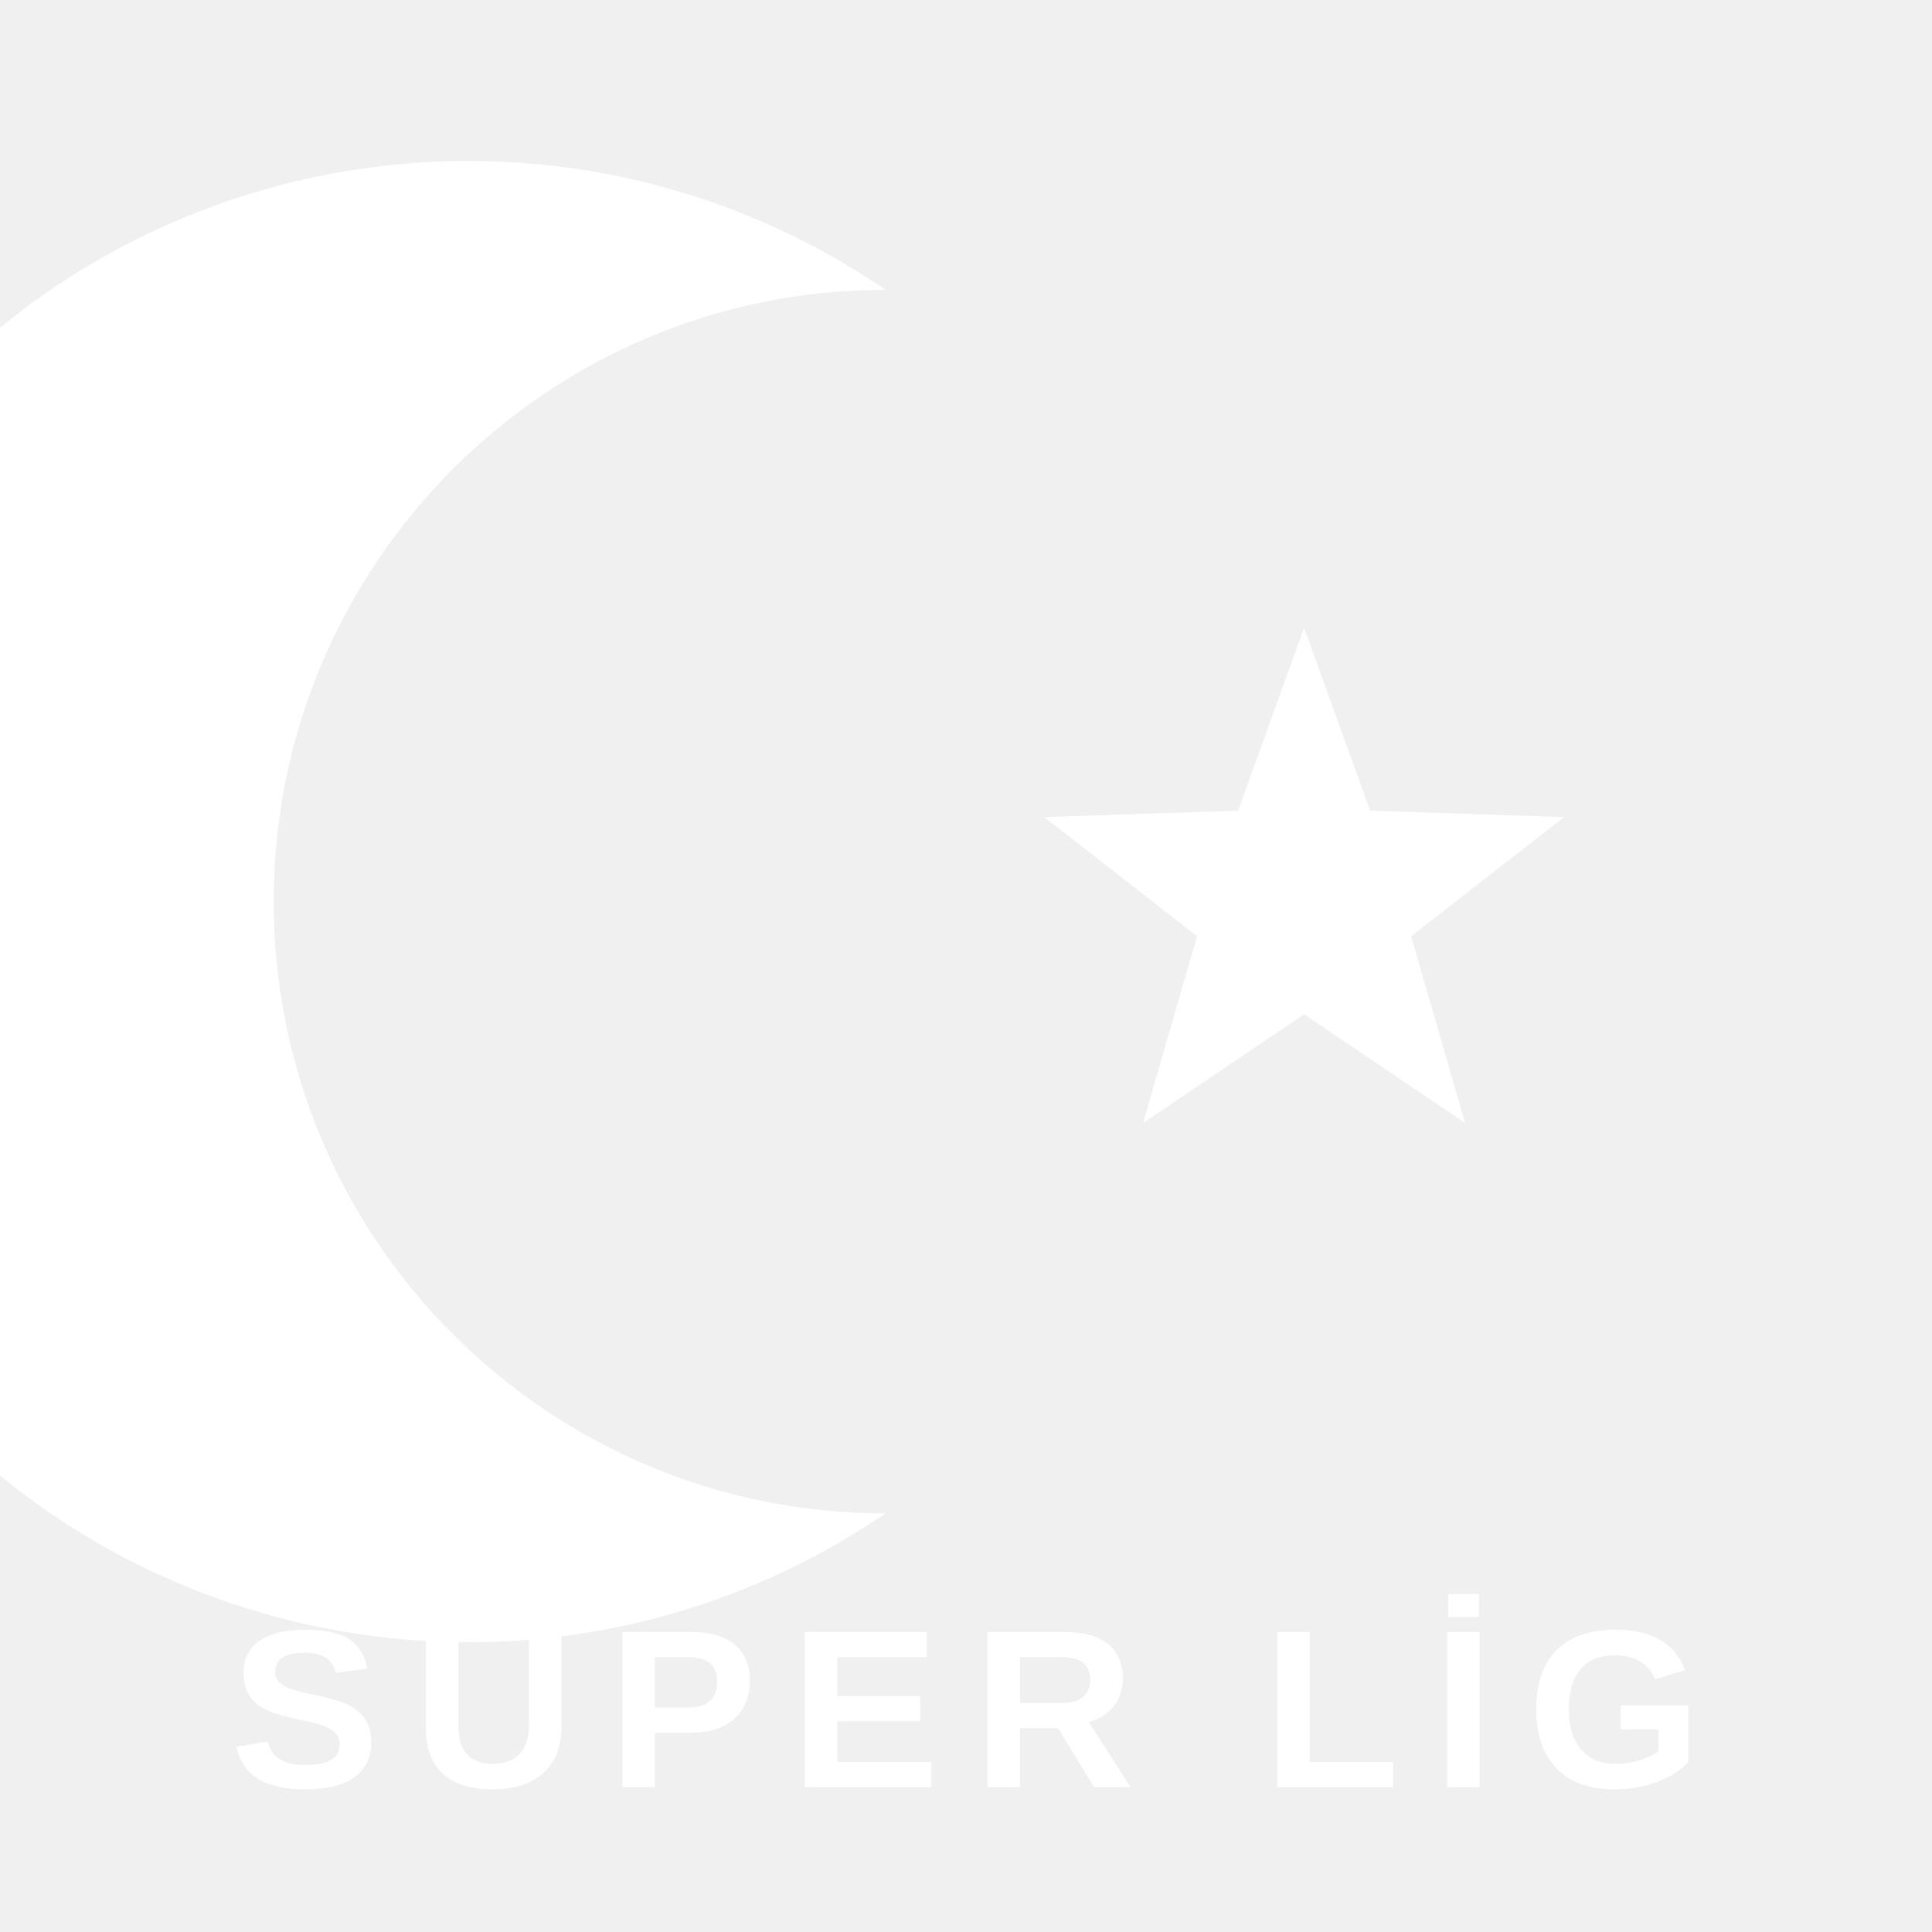
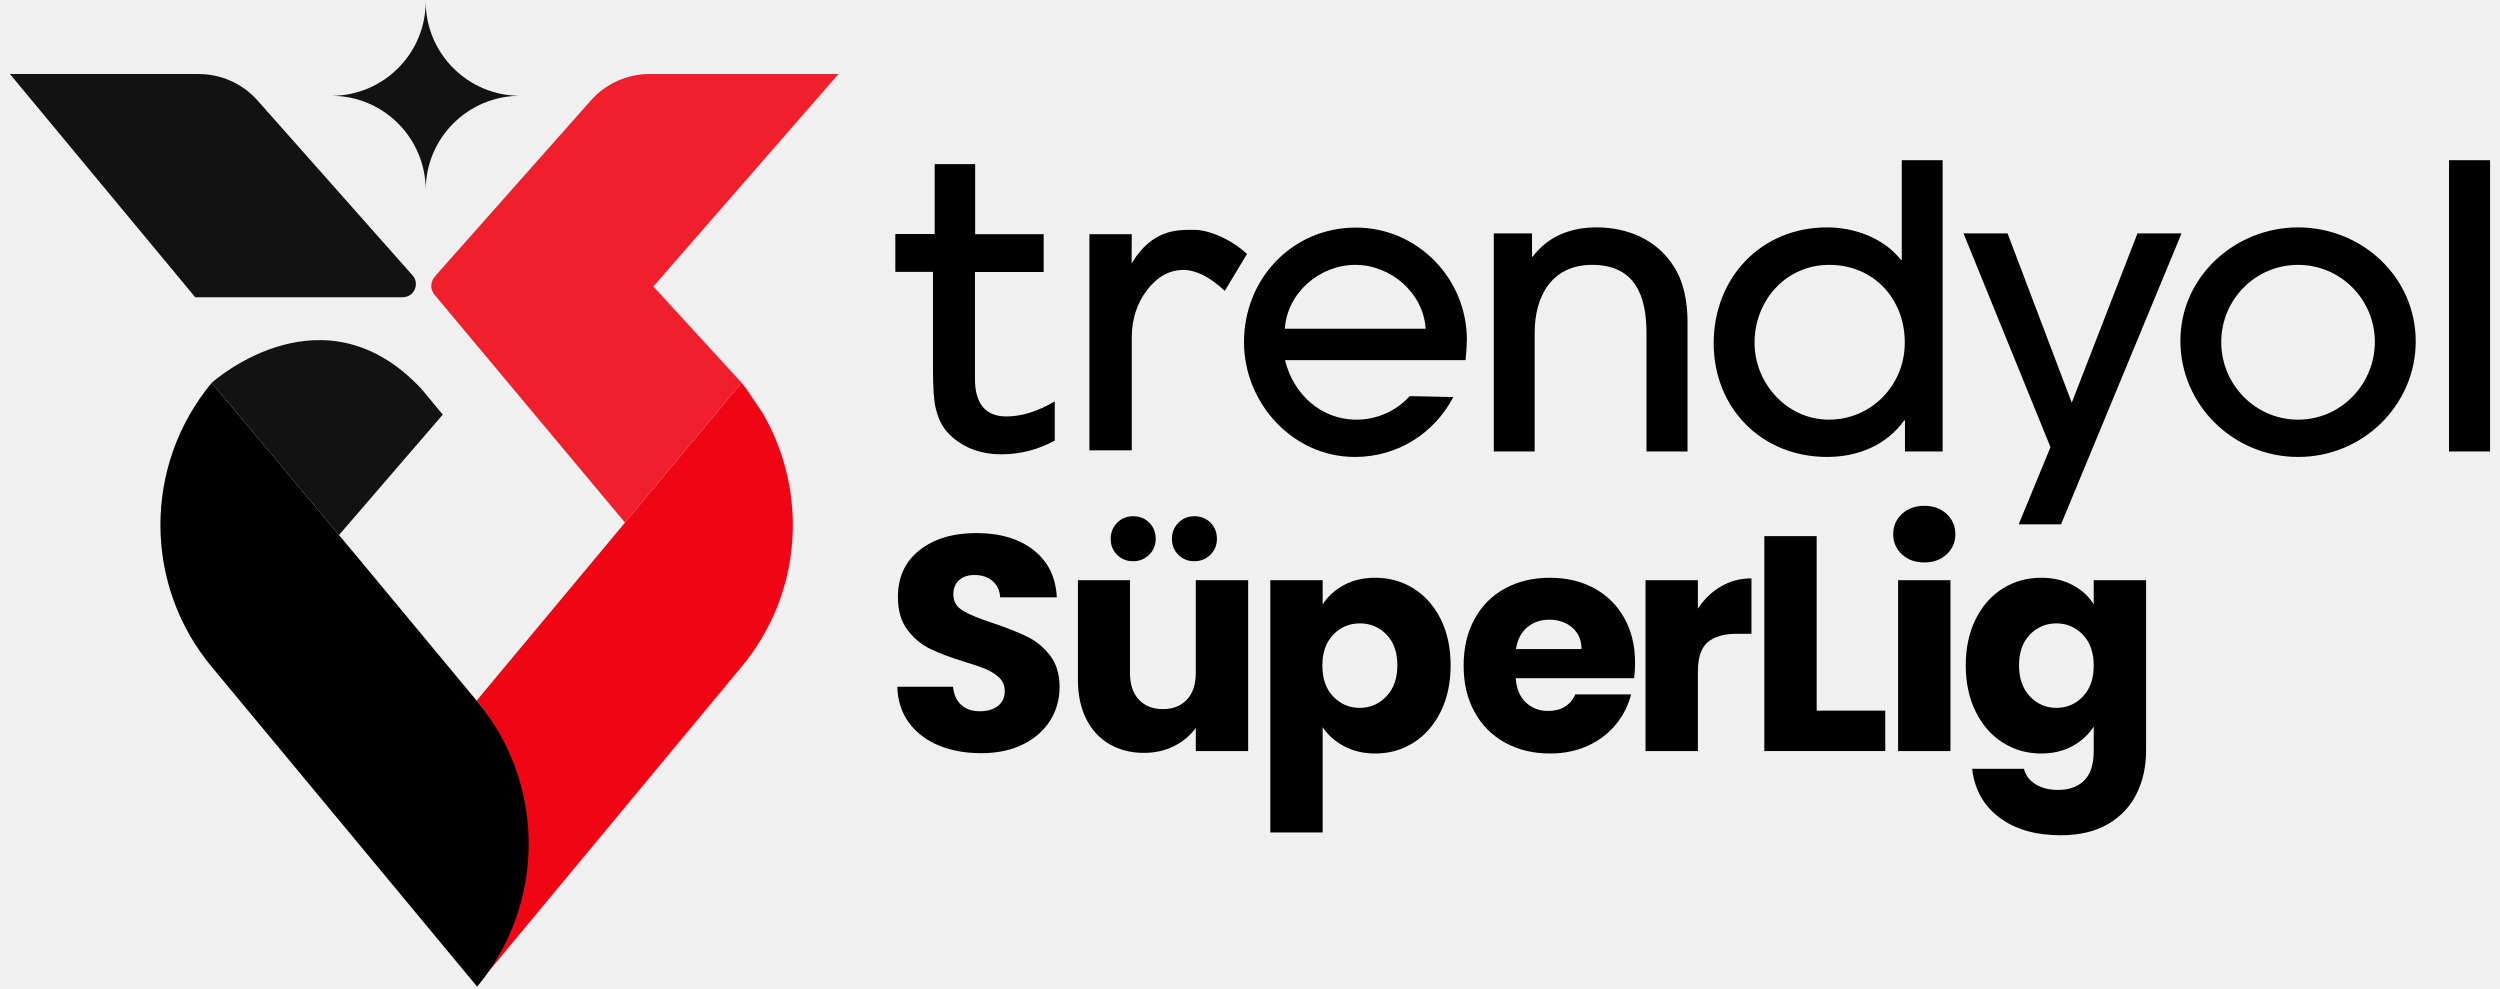
- <svg xmlns="http://www.w3.org/2000/svg" viewBox="0 0 240 240" role="img" aria-label="Süper Lig">
-   <g fill="#ffffff">
-     <path d="M110 36 A76 76 0 1 0 110 188 A92 92 0 1 1 110 36 Z" />
-     <polygon points="162,78 170.2,100.7 194.3,101.5 175.3,116.3 182,139.5 162,126 142,139.5 148.7,116.3 129.7,101.5 153.8,100.7" />
-     <text x="120" y="222" text-anchor="middle" font-family="'Segoe UI', Arial, sans-serif" font-size="28" font-weight="800" letter-spacing="4" fill="#ffffff">SÜPER LİG</text>
+ <svg xmlns="http://www.w3.org/2000/svg" version="1.1" id="svg2" xml:space="preserve" viewBox="115.2 480.96 1209.6 478.08" style="max-height: 500px" width="1209.6" height="478.08">
+   <defs id="defs6">
+     <clipPath clipPathUnits="userSpaceOnUse" id="clipPath18">
+       <path d="M 0,1080 H 1080 V 0 H 0 Z" id="path16" />
+     </clipPath>
+   </defs>
+   <g id="g10" transform="matrix(1.333333,0,0,-1.333333,0,1440)">
+     <g id="g12">
+       <g id="g14" clip-path="url(#clipPath18)">
+         <g id="g20" transform="translate(363.1498,569.3705)">
+           <path d="m 0,0 c 0,0.026 -0.028,0.026 -0.028,0.054 l -0.055,0.083 -5.71,8.471 -0.028,0.055 -1.858,2.35 -42.275,-50.747 -53.835,-64.6 0.219,-0.248 c 23.419,-28.256 20.462,-73.689 -0.223,-103.313 19.019,22.901 95.923,115.584 95.949,115.612 C 14.265,-65.941 16.86,-28.94 0,0" style="fill:#f00515;fill-opacity:1;fill-rule:nonzero;stroke:none" id="path22" />
+         </g>
+         <g id="g24" transform="translate(90,692.4163)">
+           <path d="m 0,0 h 68.515 c 8.163,0 15.937,-3.497 21.352,-9.605 l 56.24,-63.454 c 2.731,-3.08 0.543,-7.937 -3.569,-7.937 H 67.244 Z" style="fill:#121213;fill-opacity:1;fill-rule:nonzero;stroke:none" id="path26" />
+         </g>
+         <g id="g28" transform="translate(259.5674,464.7772)">
+           <path d="m 0,0 -0.211,0.254 -43.511,52.402 -52.61,62.943 c -24.871,-29.967 -24.847,-73.465 0.178,-103.302 0.022,-0.024 0.033,-0.037 0.033,-0.037 l 53.129,-64.006 38.439,-46.324 4.342,-5.23 0.189,-0.228 c 1.471,1.77 2.848,3.59 4.145,5.45 C 24.808,-68.43 23.44,-28.247 0,0" style="fill:#000001;fill-opacity:1;fill-rule:nonzero;stroke:none" id="path30" />
+         </g>
+         <g id="g32" transform="translate(247.0717,568.8151)">
+           <path d="m 0,0 -37.657,-43.696 c 0,0 -46.204,55.228 -46.178,55.256 1.885,1.695 41.069,35.442 76.211,-2.35 z" style="fill:#121213;fill-opacity:1;fill-rule:nonzero;stroke:none" id="path34" />
+         </g>
+         <g id="g36" transform="translate(355.3069,580.6022)">
+           <path d="m 0,0 0.163,-0.219 -42.275,-50.747 -68.48,81.928 c -2.159,2.157 -2.624,5.027 -0.165,7.788 l 56.24,63.453 c 5.41,6.121 13.198,9.619 21.341,9.619 H 35.361 L -31.835,34.705 Z" style="fill:#f11e2c;fill-opacity:1;fill-rule:nonzero;stroke:none" id="path38" />
+         </g>
+         <g id="g40" transform="translate(275.1127,684.5176)">
+           <path d="m 0,0 c -18.9,0 -34.234,-15.32 -34.234,-34.234 0,18.914 -15.32,34.234 -34.22,34.234 18.9,0 34.22,15.32 34.22,34.234 C -34.234,15.32 -18.9,0 0,0" style="fill:#121213;fill-opacity:1;fill-rule:nonzero;stroke:none" id="path42" />
+         </g>
+         <g id="g44" transform="translate(618.2249,588.5889)">
+           <path d="m 0,0 h -65.515 c 3.006,-12.301 12.979,-21.596 25.96,-21.596 7.309,0 14.484,3.145 19.265,8.543 l 15.85,-0.341 c -6.968,-13.257 -20.29,-21.732 -35.73,-21.732 -22.545,0 -40.238,19.547 -40.238,41.686 0,22.823 17.421,41.545 40.579,41.545 22.408,0 40.307,-18.45 40.307,-40.726 C 0.41,4.987 0.274,2.389 0,0 m -40.033,34.577 c -12.844,0 -24.731,-10.114 -25.55,-23.167 h 51.101 c -0.821,12.986 -12.64,23.167 -25.551,23.167 M 65.652,-33.143 V 9.84 c 0,13.394 -4.03,24.737 -19.743,24.737 -14.551,0 -20.836,-11.276 -20.836,-24.6 v -43.12 H 10.248 v 79.132 h 13.87 v -8.406 h 0.271 c 5.739,7.585 14.004,10.592 23.16,10.592 11.271,0 21.861,-4.44 28.01,-14.146 3.825,-6.012 4.988,-13.256 4.988,-20.294 v -46.878 z m 93.797,0 v 11.276 h -0.272 c -6.56,-9.156 -17.012,-13.259 -28.01,-13.259 -23.707,0 -41.128,17.701 -41.128,41.275 0,23.712 17.147,42.026 41.128,42.026 9.975,0 20.562,-3.828 26.848,-11.821 h 0.274 V 72.57 h 14.825 V -33.143 Z m -27.463,67.72 c -15.711,0 -27.122,-12.849 -27.122,-28.293 0,-14.827 11.888,-27.88 26.985,-27.88 15.44,0 27.532,12.575 27.532,27.88 0.068,15.855 -11.204,28.293 -27.395,28.293 m 84.098,-94.166 h -15.37 l 11.545,28.018 -31.564,77.558 h 15.987 l 23.297,-61.431 23.842,61.431 h 15.985 z m 86.01,24.463 c -23.295,0 -42.697,18.726 -42.697,42.164 0,23.303 19.88,41.137 42.697,41.137 23.16,0 42.698,-17.973 42.698,-41.411 0,-22.619 -18.719,-41.89 -42.698,-41.89 m 0,69.703 c -15.44,0 -27.874,-12.575 -27.874,-28.017 0,-15.444 12.434,-28.156 27.874,-28.156 15.577,0 27.873,12.849 27.873,28.293 -0.069,15.442 -12.503,27.88 -27.873,27.88 m 54.789,37.993 h 14.892 V -33.144 h -14.892 z m -549.125,-90.132 c 0.616,-2.531 1.435,-4.579 2.391,-6.152 0.956,-1.572 2.188,-2.937 3.621,-4.235 4.714,-4.102 10.657,-6.219 17.695,-6.219 6.968,0 13.526,1.709 19.469,4.989 v 14.213 c -6.147,-3.621 -12.023,-5.466 -17.558,-5.466 -7.513,0 -11.408,4.579 -11.408,13.668 v 38.745 h 24.934 v 13.735 h -24.864 v 25.419 h -14.689 V 45.783 h -14.277 V 32.048 h 13.662 V -3.076 c 0,-7.107 0.342,-11.958 1.024,-14.486 m 89.837,50.292 c 4.576,0 9.631,-2.528 15.029,-7.585 l 8.061,13.396 c -6.558,6.013 -14.484,8.745 -19.128,8.745 h -1.026 c -5.328,0 -14.21,0 -21.45,-11.754 l -0.274,-0.477 0.068,10.659 h -15.371 v -78.449 h 15.371 V 8.267 c 0,6.558 1.846,12.299 5.534,17.152 3.689,4.852 8.131,7.311 13.186,7.311" style="fill:#000001;fill-opacity:1;fill-rule:nonzero;stroke:none" id="path46" />
+         </g>
+         <g id="g48" transform="translate(427.1238,448.7397)">
+           <path d="m 0,0 c -4.518,1.851 -8.128,4.592 -10.833,8.222 -2.704,3.627 -4.129,7.998 -4.277,13.109 H 5.111 c 0.296,-2.889 1.295,-5.094 3,-6.612 1.703,-1.519 3.925,-2.277 6.664,-2.277 2.815,0 5.037,0.647 6.667,1.944 1.629,1.295 2.443,3.094 2.443,5.389 0,1.925 -0.649,3.517 -1.944,4.777 -1.297,1.26 -2.887,2.294 -4.776,3.111 -1.888,0.814 -4.575,1.74 -8.055,2.778 -5.037,1.553 -9.149,3.11 -12.331,4.666 -3.187,1.555 -5.928,3.849 -8.222,6.888 -2.296,3.034 -3.443,6.998 -3.443,11.888 0,7.255 2.626,12.942 7.887,17.052 5.257,4.112 12.11,6.167 20.553,6.167 8.591,0 15.514,-2.055 20.775,-6.167 5.257,-4.11 8.072,-9.832 8.443,-17.165 H 22.219 c -0.15,2.518 -1.073,4.499 -2.776,5.943 -1.705,1.447 -3.89,2.168 -6.555,2.168 -2.296,0 -4.149,-0.61 -5.555,-1.833 -1.407,-1.223 -2.111,-2.983 -2.111,-5.279 0,-2.517 1.184,-4.481 3.554,-5.886 2.369,-1.408 6.073,-2.926 11.11,-4.555 5.035,-1.706 9.128,-3.335 12.277,-4.888 3.148,-1.557 5.868,-3.816 8.166,-6.779 2.293,-2.963 3.443,-6.775 3.443,-11.441 0,-4.444 -1.13,-8.482 -3.389,-12.11 C 38.124,5.48 34.846,2.591 30.552,0.443 26.255,-1.705 21.181,-2.778 15.331,-2.778 9.627,-2.778 4.516,-1.853 0,0" style="fill:#000001;fill-opacity:1;fill-rule:nonzero;stroke:none" id="path50" />
+         </g>
+         <g id="g52" transform="translate(539.3307,508.7317)">
+           <path d="m 0,0 v -61.992 h -18.998 v 8.443 c -1.927,-2.741 -4.538,-4.944 -7.833,-6.61 -3.295,-1.668 -6.942,-2.5 -10.941,-2.5 -4.742,0 -8.928,1.056 -12.555,3.167 -3.63,2.109 -6.443,5.166 -8.444,9.165 -2,3.999 -2.999,8.701 -2.999,14.11 V 0 h 18.887 v -33.662 c 0,-4.149 1.073,-7.371 3.221,-9.664 2.148,-2.299 5.037,-3.445 8.667,-3.445 3.702,0 6.627,1.146 8.776,3.445 2.148,2.293 3.221,5.515 3.221,9.664 l 0,33.662 z m -47.549,9.221 c -1.555,1.555 -2.333,3.48 -2.333,5.778 0,2.294 0.778,4.238 2.333,5.83 1.555,1.594 3.48,2.389 5.776,2.389 2.37,0 4.333,-0.777 5.889,-2.333 1.555,-1.555 2.332,-3.518 2.332,-5.886 0,-2.298 -0.797,-4.223 -2.387,-5.778 -1.594,-1.555 -3.538,-2.333 -5.834,-2.333 -2.296,0 -4.221,0.778 -5.776,2.333 m 22.219,0 c -1.555,1.555 -2.333,3.48 -2.333,5.778 0,2.294 0.778,4.238 2.333,5.83 1.555,1.594 3.48,2.389 5.776,2.389 2.37,0 4.333,-0.777 5.889,-2.333 1.555,-1.555 2.333,-3.518 2.333,-5.886 0,-2.298 -0.798,-4.223 -2.39,-5.778 -1.592,-1.555 -3.536,-2.333 -5.832,-2.333 -2.296,0 -4.221,0.778 -5.776,2.333" style="fill:#000001;fill-opacity:1;fill-rule:nonzero;stroke:none" id="path54" />
+         </g>
+         <g id="g56" transform="translate(574.033,506.9539)">
+           <path d="m 0,0 c 3.258,1.777 7.07,2.667 11.443,2.667 5.111,0 9.738,-1.296 13.887,-3.888 4.146,-2.596 7.424,-6.297 9.833,-11.11 2.405,-4.816 3.61,-10.407 3.61,-16.776 0,-6.371 -1.205,-11.982 -3.61,-16.832 -2.409,-4.851 -5.687,-8.591 -9.833,-11.22 -4.149,-2.63 -8.776,-3.944 -13.887,-3.944 -4.297,0 -8.094,0.888 -11.389,2.667 -3.295,1.777 -5.869,4.073 -7.72,6.888 V -89.765 H -26.664 V 1.777 H -7.666 V -6.999 C -5.815,-4.11 -3.261,-1.777 0,0 m 15.498,-17.942 c -2.63,2.704 -5.871,4.055 -9.72,4.055 -3.778,0 -6.981,-1.37 -9.61,-4.11 -2.63,-2.741 -3.944,-6.484 -3.944,-11.221 0,-4.742 1.314,-8.482 3.944,-11.221 2.629,-2.74 5.832,-4.11 9.61,-4.11 3.777,0 6.999,1.388 9.664,4.166 2.665,2.776 3.999,6.536 3.999,11.276 0,4.739 -1.316,8.46 -3.943,11.165" style="fill:#000001;fill-opacity:1;fill-rule:nonzero;stroke:none" id="path58" />
+         </g>
+         <g id="g60" transform="translate(679.4034,473.1803)">
+           <path d="m 0,0 h -42.994 c 0.293,-3.851 1.536,-6.795 3.721,-8.832 2.185,-2.038 4.87,-3.054 8.054,-3.054 4.74,0 8.035,1.998 9.888,5.997 H -1.11 c -1.038,-4.073 -2.909,-7.737 -5.613,-10.998 -2.702,-3.26 -6.091,-5.814 -10.164,-7.665 -4.075,-1.851 -8.63,-2.778 -13.665,-2.778 -6.073,0 -11.482,1.296 -16.219,3.89 -4.742,2.591 -8.444,6.293 -11.109,11.109 -2.667,4.813 -4.001,10.443 -4.001,16.886 0,6.443 1.314,12.073 3.944,16.887 2.629,4.813 6.313,8.517 11.055,11.11 4.737,2.592 10.183,3.888 16.33,3.888 6,0 11.333,-1.259 15.998,-3.777 4.666,-2.52 8.313,-6.11 10.942,-10.776 C -0.982,17.221 0.332,11.778 0.332,5.556 0.332,3.777 0.222,1.927 0,0 m -19.109,10.555 c 0,3.258 -1.112,5.849 -3.332,7.776 -2.222,1.927 -5,2.889 -8.332,2.889 -3.187,0 -5.872,-0.928 -8.055,-2.778 -2.185,-1.851 -3.538,-4.481 -4.055,-7.887 z" style="fill:#000001;fill-opacity:1;fill-rule:nonzero;stroke:none" id="path62" />
+         </g>
+         <g id="g64" transform="translate(710.8615,506.4546)">
+           <path d="M 0,0 C 3.332,1.961 7.036,2.943 11.108,2.943 V -17.165 H 5.889 c -4.742,0 -8.298,-1.018 -10.666,-3.056 -2.372,-2.037 -3.556,-5.608 -3.556,-10.72 V -59.715 H -27.33 V 2.276 H -8.333 V -8.054 C -6.11,-4.648 -3.334,-1.964 0,0" style="fill:#000001;fill-opacity:1;fill-rule:nonzero;stroke:none" id="path66" />
+         </g>
+         <g id="g68" transform="translate(776.5724,518.1188)">
+           <path d="m 0,0 c -2.112,1.961 -3.167,4.388 -3.167,7.277 0,2.963 1.055,5.426 3.167,7.39 2.111,1.959 4.833,2.943 8.165,2.943 3.258,0 5.945,-0.984 8.055,-2.943 2.111,-1.964 3.167,-4.427 3.167,-7.39 C 19.387,4.388 18.331,1.961 16.22,0 14.11,-1.964 11.423,-2.943 8.165,-2.943 4.833,-2.943 2.111,-1.964 0,0 M 17.61,-71.38 H -1.388 V -9.388 H 17.61 Z" style="fill:#000001;fill-opacity:1;fill-rule:nonzero;stroke:none" id="path70" />
+         </g>
+         <g id="g72" transform="translate(838.5642,506.9539)">
+           <path d="m 0,0 c 3.295,-1.777 5.832,-4.11 7.609,-6.999 v 8.776 h 18.998 v -61.881 c 0,-5.702 -1.13,-10.868 -3.389,-15.497 -2.259,-4.629 -5.704,-8.313 -10.33,-11.054 -4.629,-2.739 -10.388,-4.11 -17.276,-4.11 -9.184,0 -16.628,2.166 -22.33,6.497 -5.704,4.334 -8.962,10.205 -9.777,17.61 h 18.774 c 0.593,-2.37 2.001,-4.238 4.223,-5.61 2.222,-1.369 4.961,-2.055 8.222,-2.055 3.925,0 7.053,1.129 9.386,3.388 2.335,2.262 3.499,5.872 3.499,10.831 v 8.777 c -1.851,-2.888 -4.407,-5.241 -7.665,-7.055 -3.259,-1.816 -7.073,-2.721 -11.441,-2.721 -5.112,0 -9.743,1.314 -13.889,3.944 -4.147,2.629 -7.425,6.369 -9.832,11.22 -2.406,4.85 -3.61,10.461 -3.61,16.832 0,6.369 1.204,11.96 3.61,16.776 2.407,4.813 5.685,8.514 9.832,11.11 4.146,2.592 8.777,3.888 13.889,3.888 4.368,0 8.2,-0.89 11.497,-2.667 m 3.667,-17.997 c -2.631,2.74 -5.833,4.11 -9.61,4.11 -3.778,0 -6.981,-1.351 -9.61,-4.055 -2.63,-2.705 -3.944,-6.426 -3.944,-11.165 0,-4.74 1.314,-8.5 3.944,-11.276 2.629,-2.778 5.832,-4.166 9.61,-4.166 3.777,0 6.979,1.37 9.61,4.11 2.626,2.739 3.942,6.479 3.942,11.221 0,4.737 -1.316,8.48 -3.942,11.221" style="fill:#000001;fill-opacity:1;fill-rule:nonzero;stroke:none" id="path74" />
+         </g>
+         <g id="g76" transform="translate(745.6338,461.4042)">
+           <path d="m 0,0 h 24.887 v -14.664 h -43.885 v 77.99 l 18.998,0 z" style="fill:#000001;fill-opacity:1;fill-rule:nonzero;stroke:none" id="path78" />
+         </g>
+       </g>
+     </g>
  </g>
</svg>
